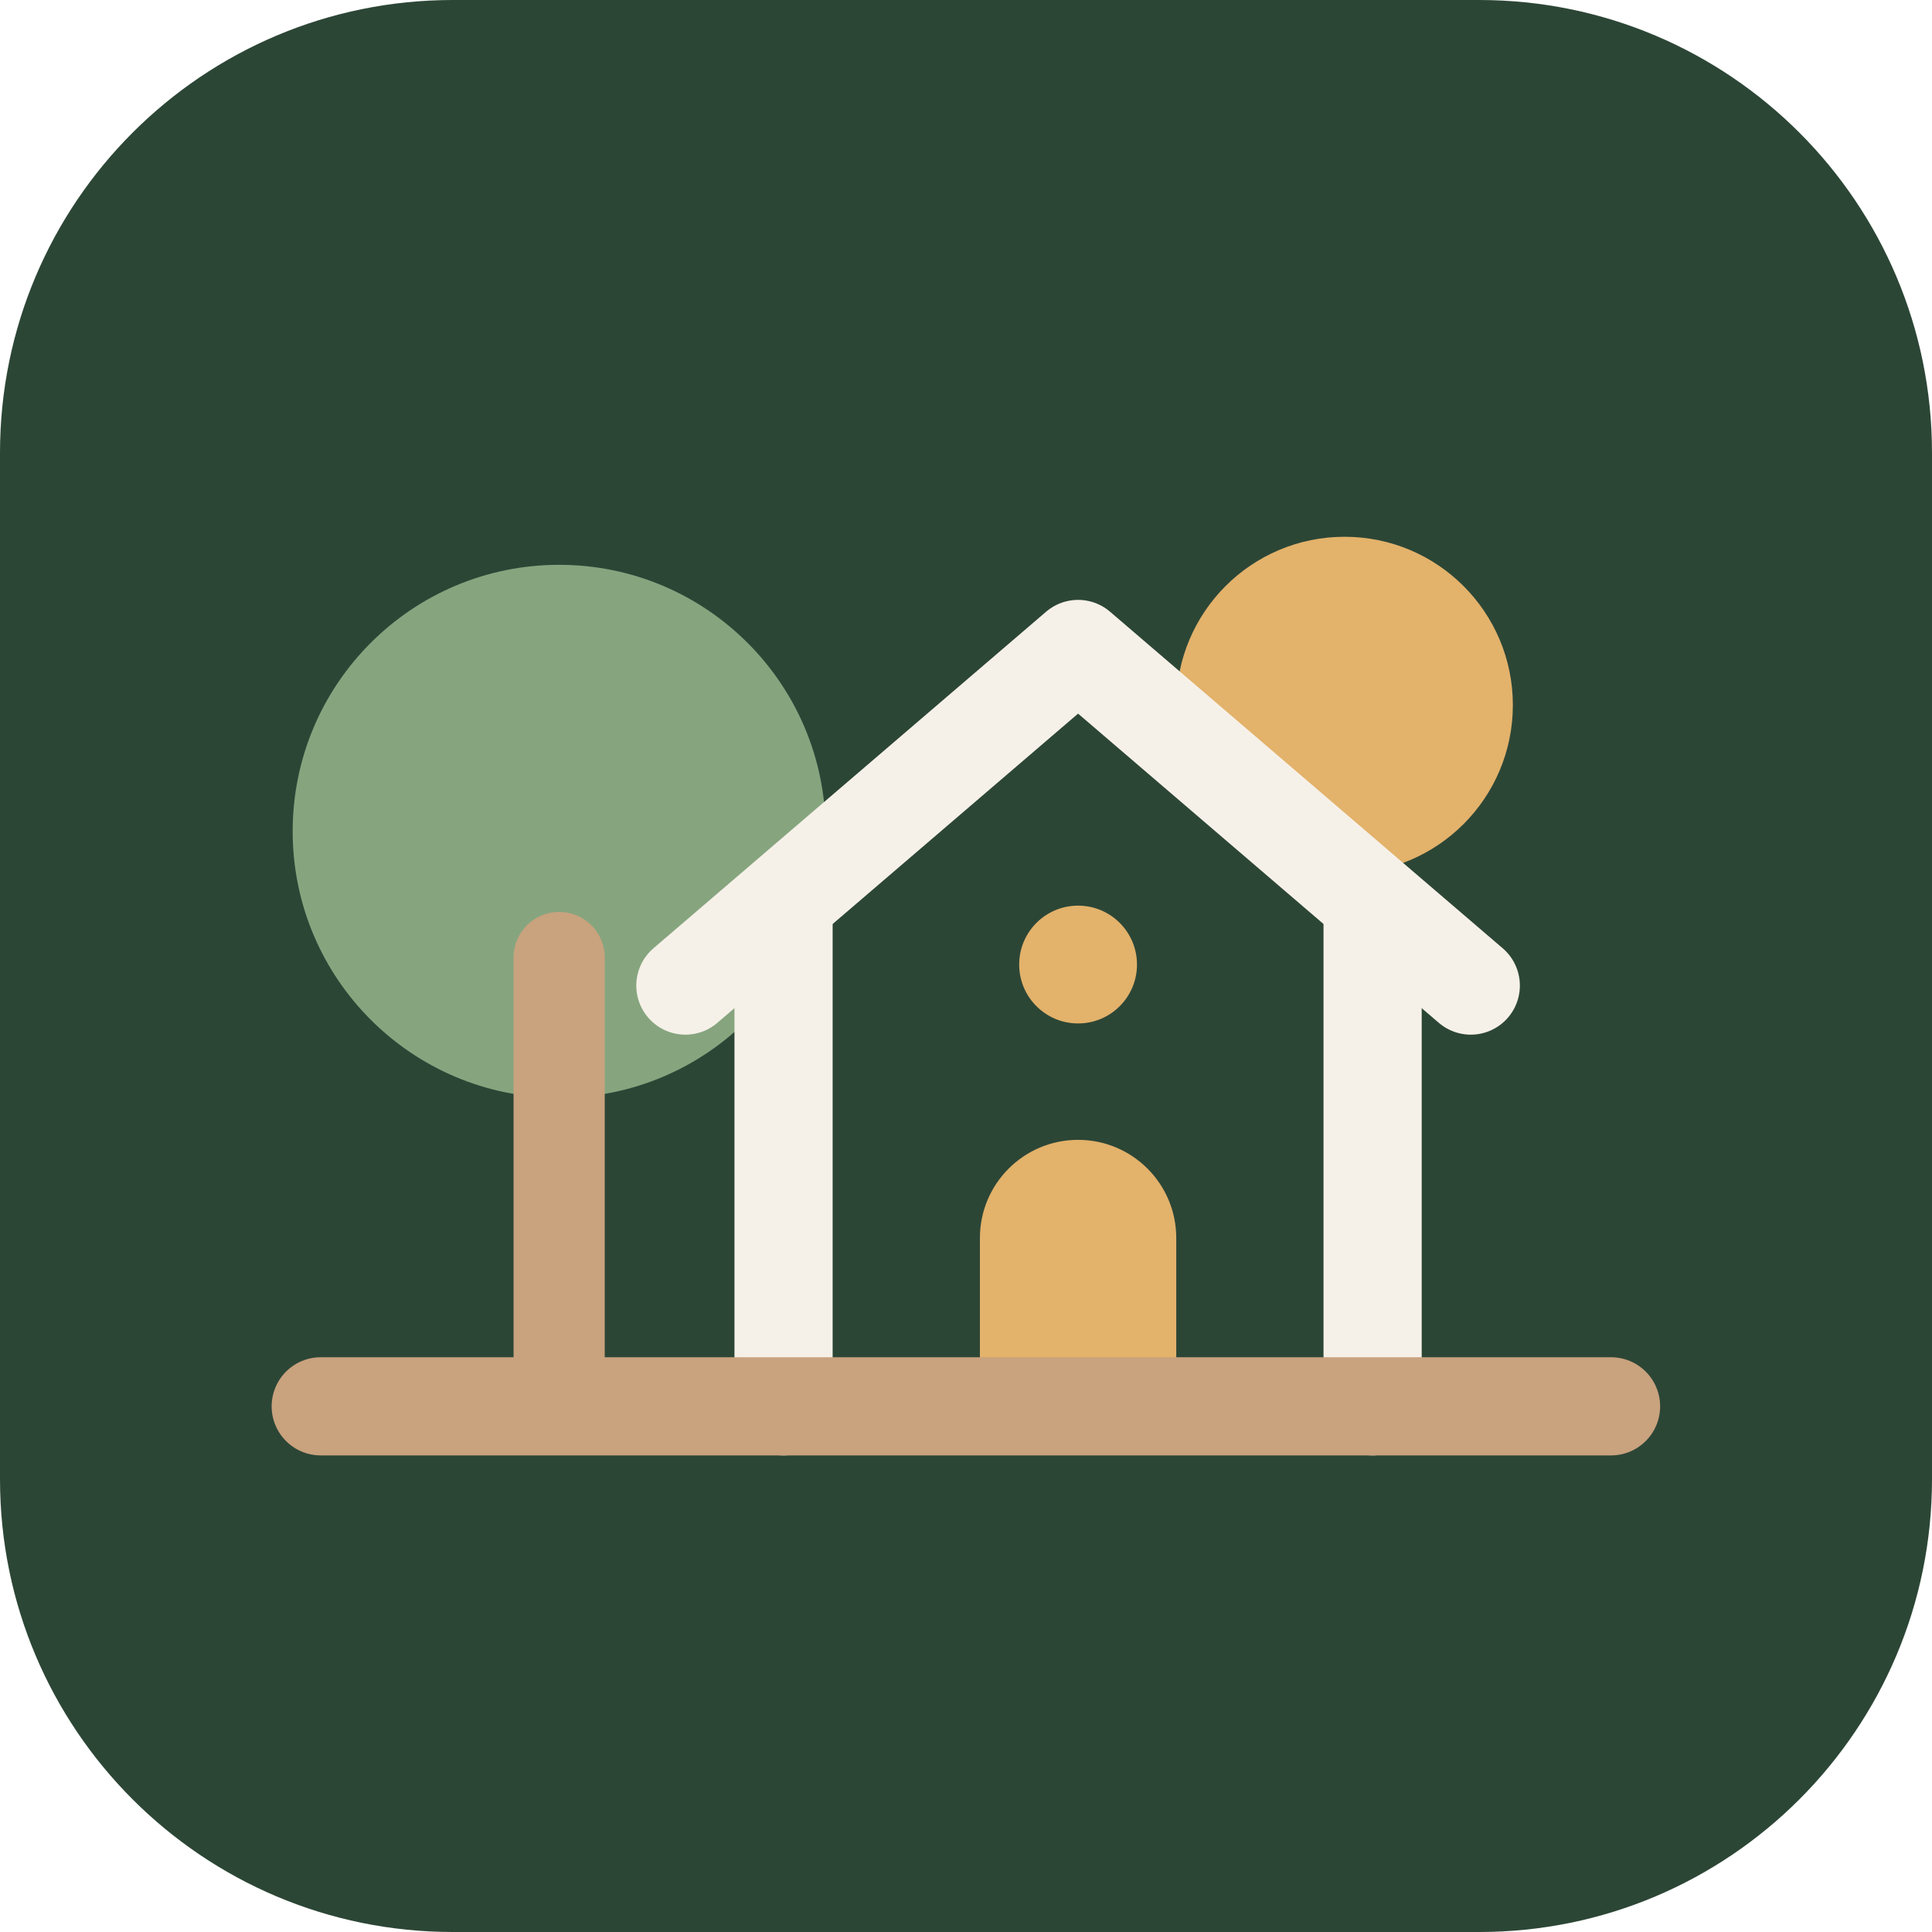
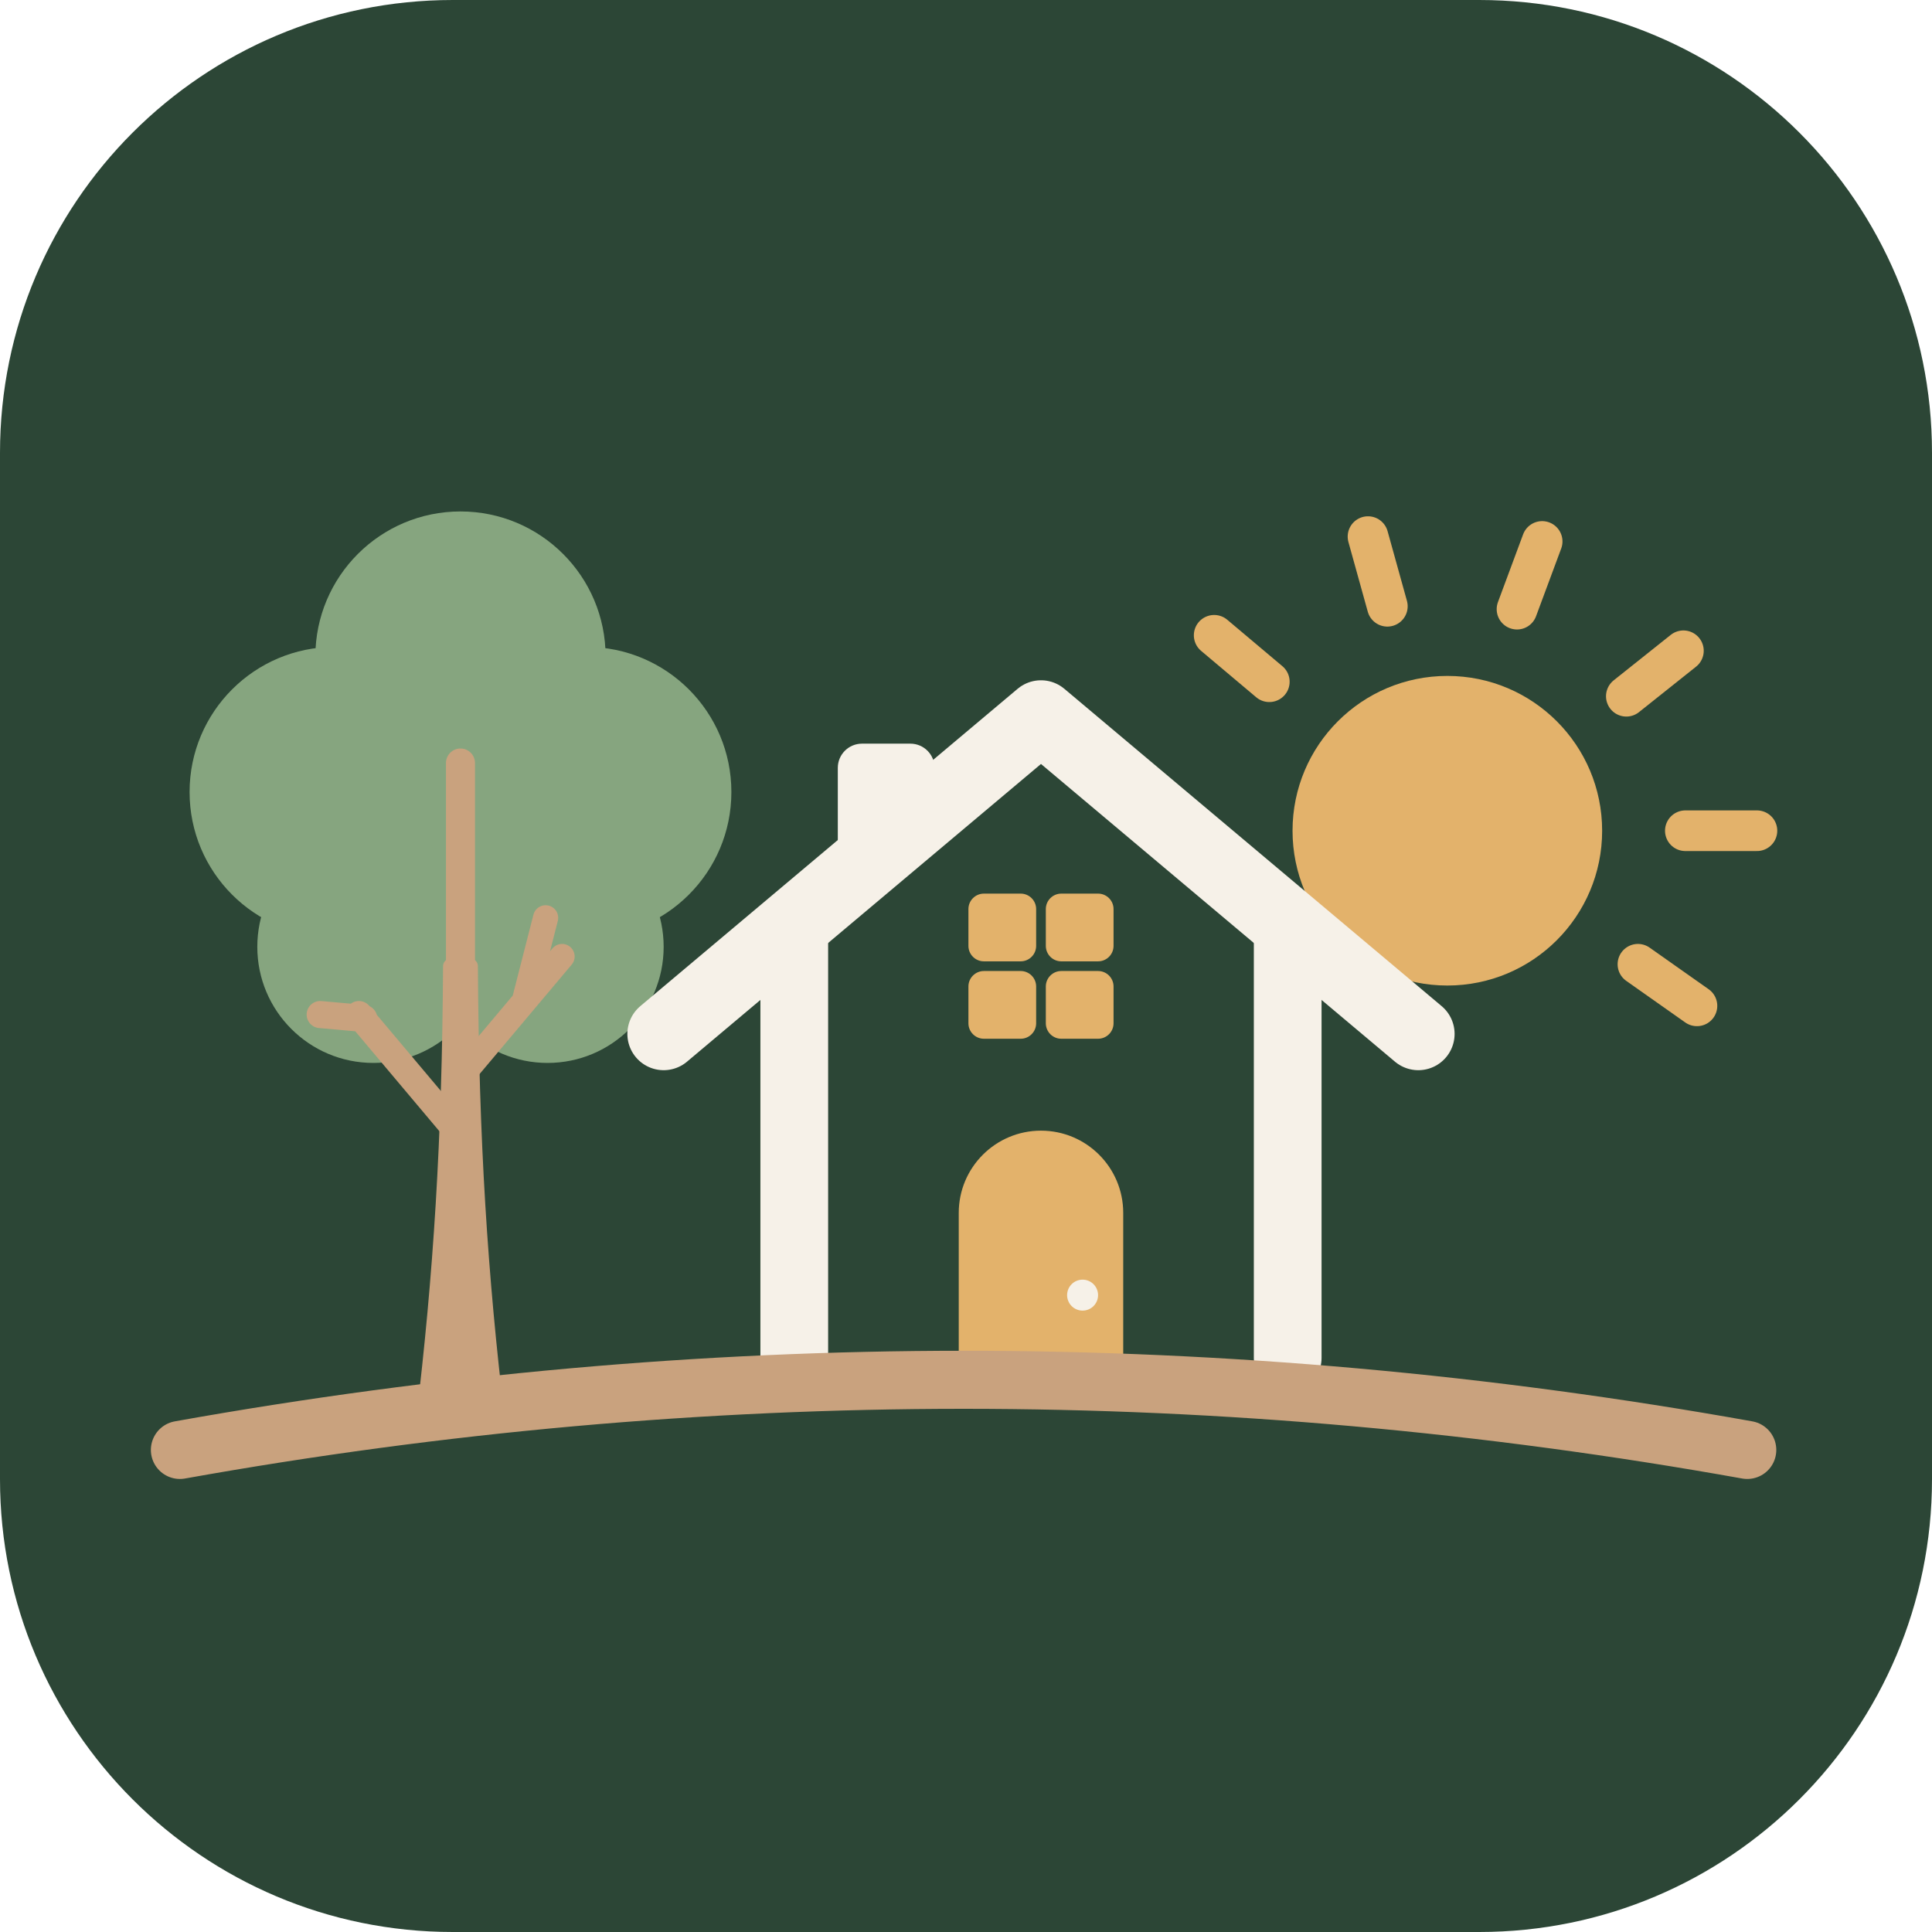
<svg xmlns="http://www.w3.org/2000/svg" viewBox="0 0 64 64">
  <rect width="64" height="64" rx="15" fill="#2C4636" />
-   <g transform="translate(4.12 7.56) scale(0.4646)" fill="none" stroke-linecap="round" stroke-linejoin="round">
-     <circle cx="87" cy="34" r="12" fill="#E3B26B" />
-     <circle cx="31" cy="43" r="19" fill="#86A57F" />
-     <path d="M31 52v32" stroke="#C9A27E" stroke-width="6.5" />
-     <path d="M47 84V51L68 33l21 18v33z" fill="#2C4636" />
-     <path d="M40 54l28-24 28 24" stroke="#F6F1E8" stroke-width="7" />
-     <path d="M47 49v35M89 49v35" stroke="#F6F1E8" stroke-width="7" />
-     <path d="M61 84V72a7 7 0 0 1 14 0v12z" fill="#E3B26B" />
-     <circle cx="68" cy="52.5" r="4.2" fill="#E3B26B" />
-     <path d="M14 84h92" stroke="#C9A27E" stroke-width="7" />
+   <g transform="translate(-0.13 8.93) scale(0.3205)" fill="none" stroke-linecap="round" stroke-linejoin="round">
+     <g stroke="#E3B26B" stroke-width="4.2">
+       <path d="M131.6 42.6L125.9 37.8M143.8 34.8L141.8 27.6M157.2 35.1L159.8 28.1M168.5 44.1L174.4 39.4M174.6 58L182 58M169.7 71.8L175.8 76.1" />
+     </g>
+     <circle cx="150" cy="58" r="16" fill="#E3B26B" />
+     <g fill="#86A57F">
+       <circle cx="48" cy="40" r="15" />
+       <circle cx="35" cy="54" r="15" />
+       <circle cx="61" cy="54" r="15" />
+       <circle cx="48" cy="56" r="17" />
+       <circle cx="39" cy="70" r="12" />
+       <circle cx="57" cy="70" r="12" />
+     </g>
+     <path d="M44.2 119C46 104 46.9 90 47 72H49C49.1 90 50 104 51.8 119Z" fill="#C9A27E" stroke="#C9A27E" stroke-width="1.6" />
+     <g stroke="#C9A27E">
+       <path d="M48 74V51" stroke-width="3" />
+       <path d="M47.6 89L37.5 77M38 77.4L33.5 77" stroke-width="2.8" />
+       <path d="M48.4 83L58.5 71M54.6 75.6L56.8 67" stroke-width="2.6" />
+     </g>
+     <rect x="87" y="49" width="10" height="20" rx="2.5" fill="#F6F1E8" />
+     <path d="M82 116V68.5L108 46.6L134 68.5V116Z" fill="#2C4636" />
+     <path d="M69 79L108 46.2L147 79" stroke="#F6F1E8" stroke-width="7.5" />
+     <path d="M82.5 69V112.5M133.5 69V112.5" stroke="#F6F1E8" stroke-width="7" />
+     <g fill="#E3B26B">
+       <rect x="100.5" y="64.5" width="7" height="7" rx="1.6" />
+       <rect x="108.5" y="64.5" width="7" height="7" rx="1.6" />
+       <rect x="100.5" y="72.5" width="7" height="7" rx="1.6" />
+       <rect x="108.5" y="72.5" width="7" height="7" rx="1.6" />
+       <path d="M99.5 115V97.5a8.5 8.5 0 0 1 17 0V115Z" />
+     </g>
+     <circle cx="112.3" cy="106" r="1.6" fill="#F6F1E8" />
+     <path d="M19 122Q100 107.5 181 122" stroke="#C9A27E" stroke-width="6" />
  </g>
</svg>
